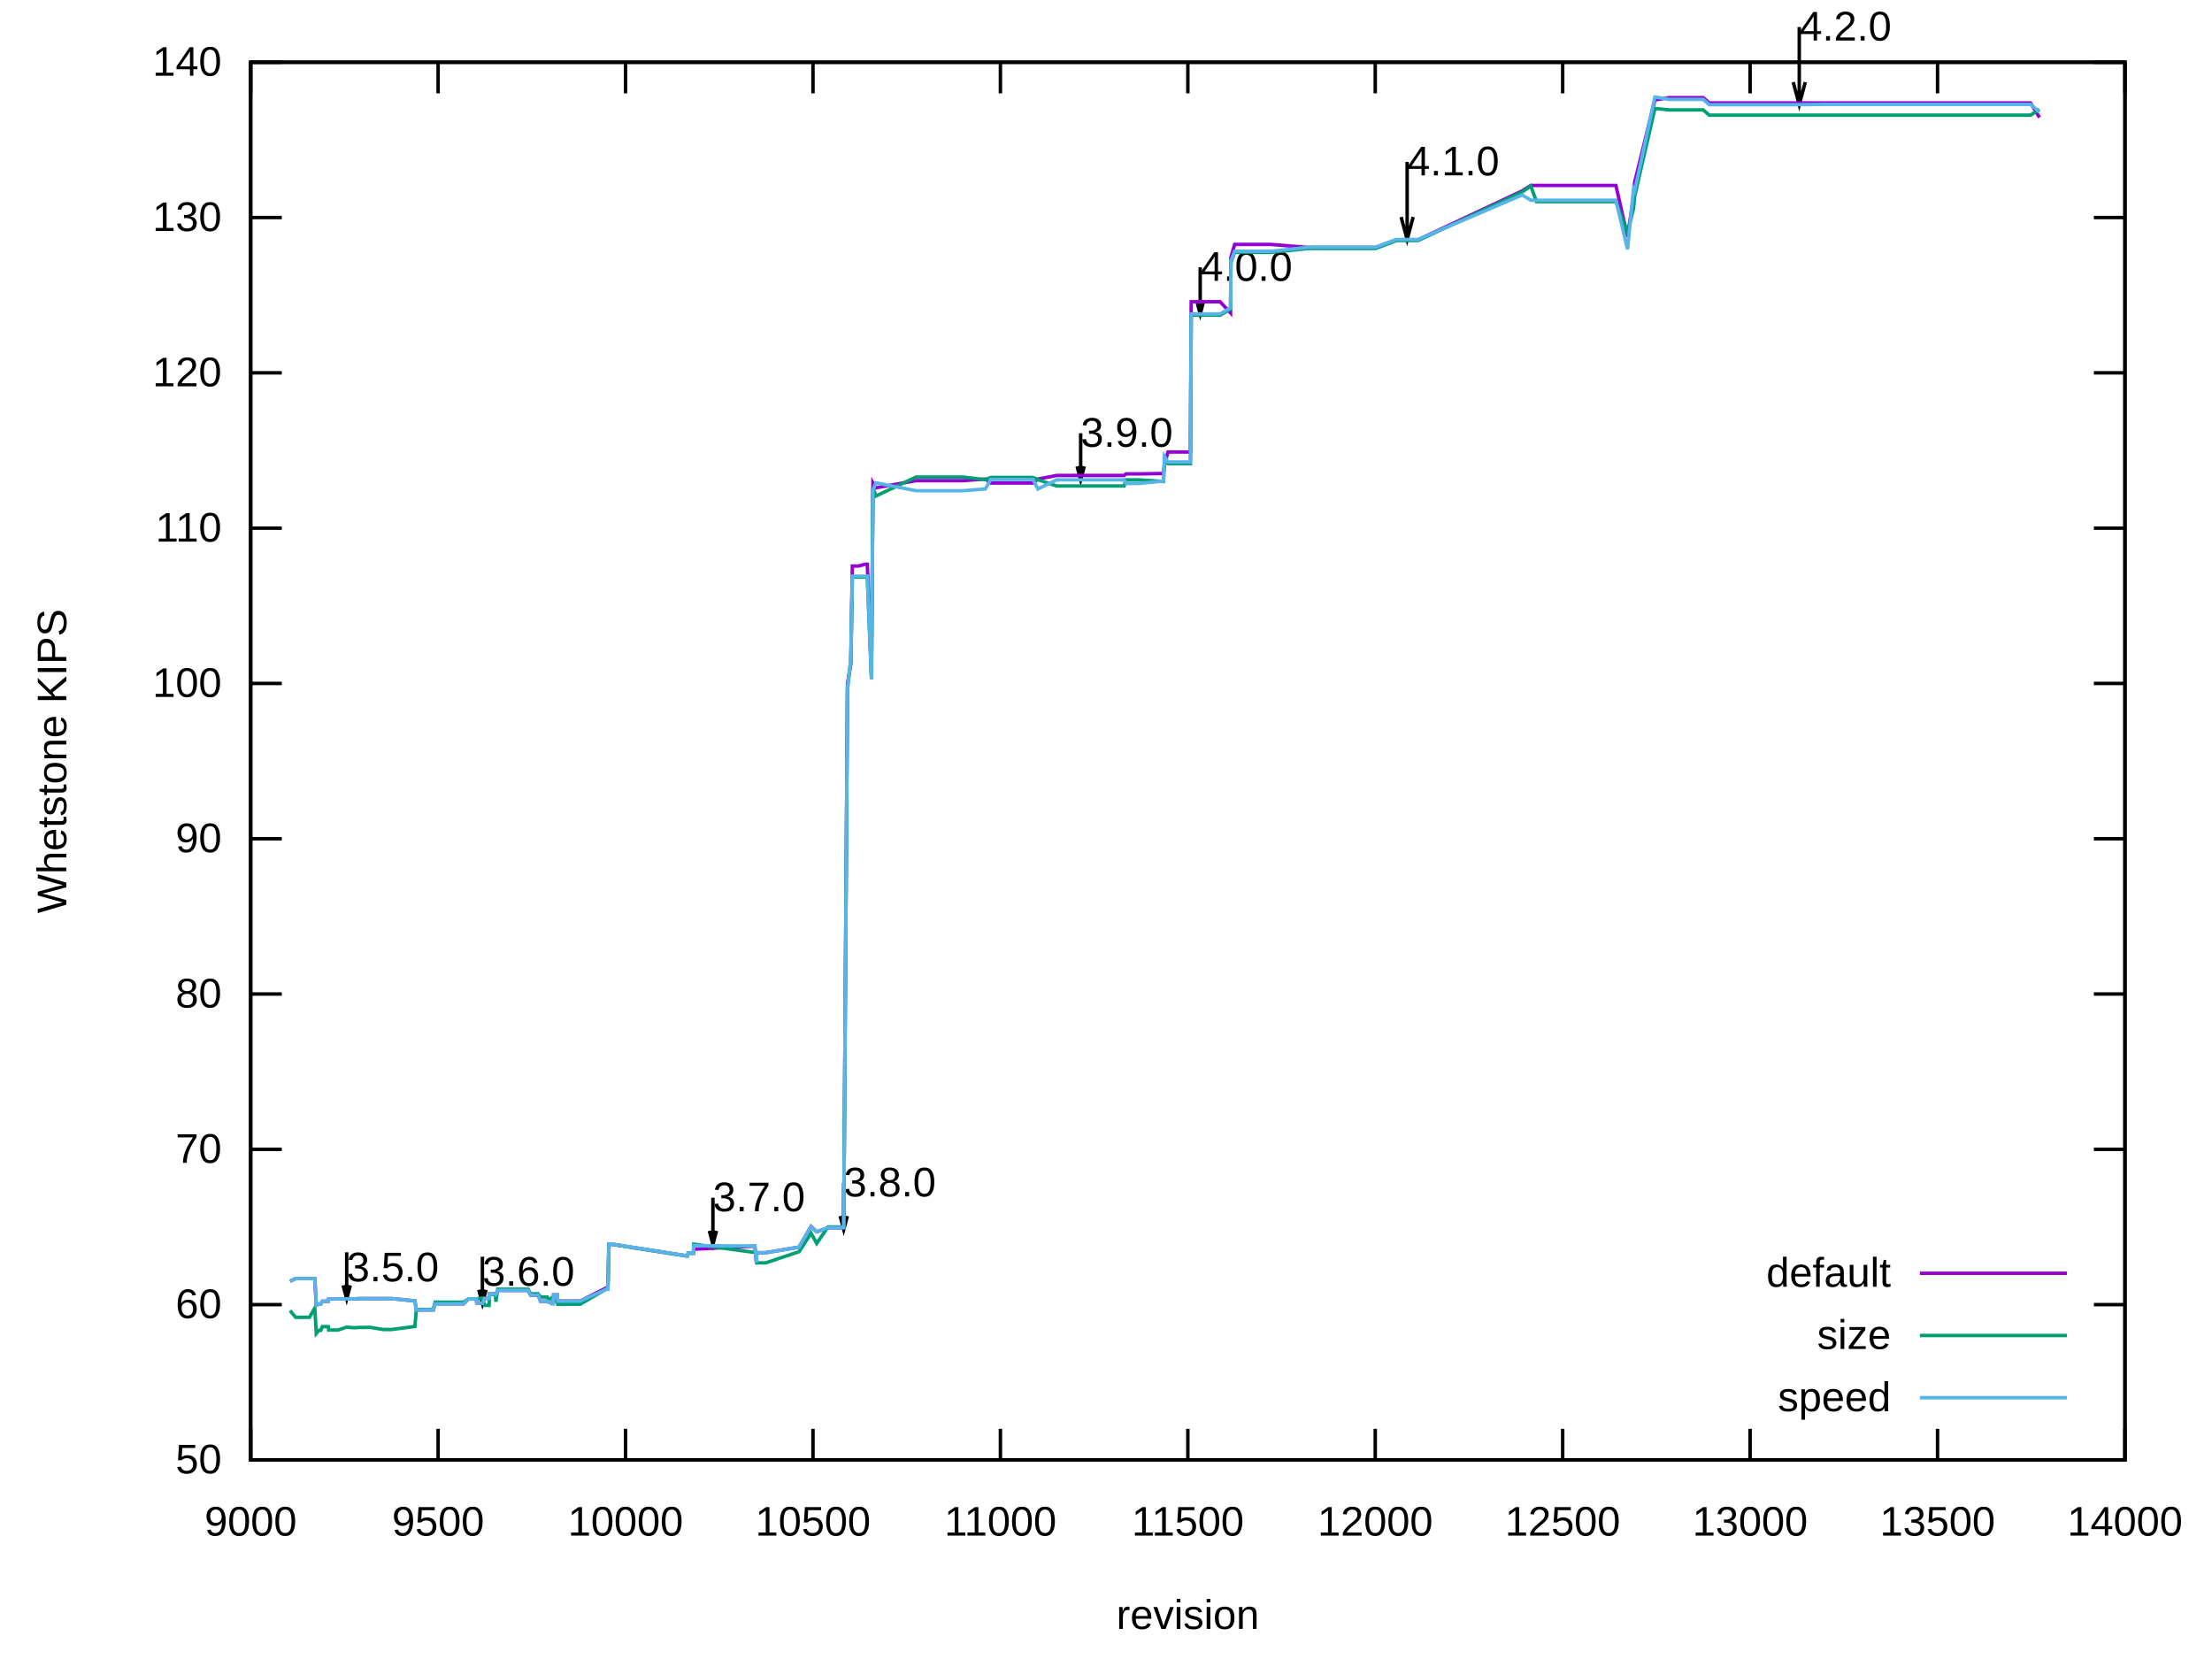
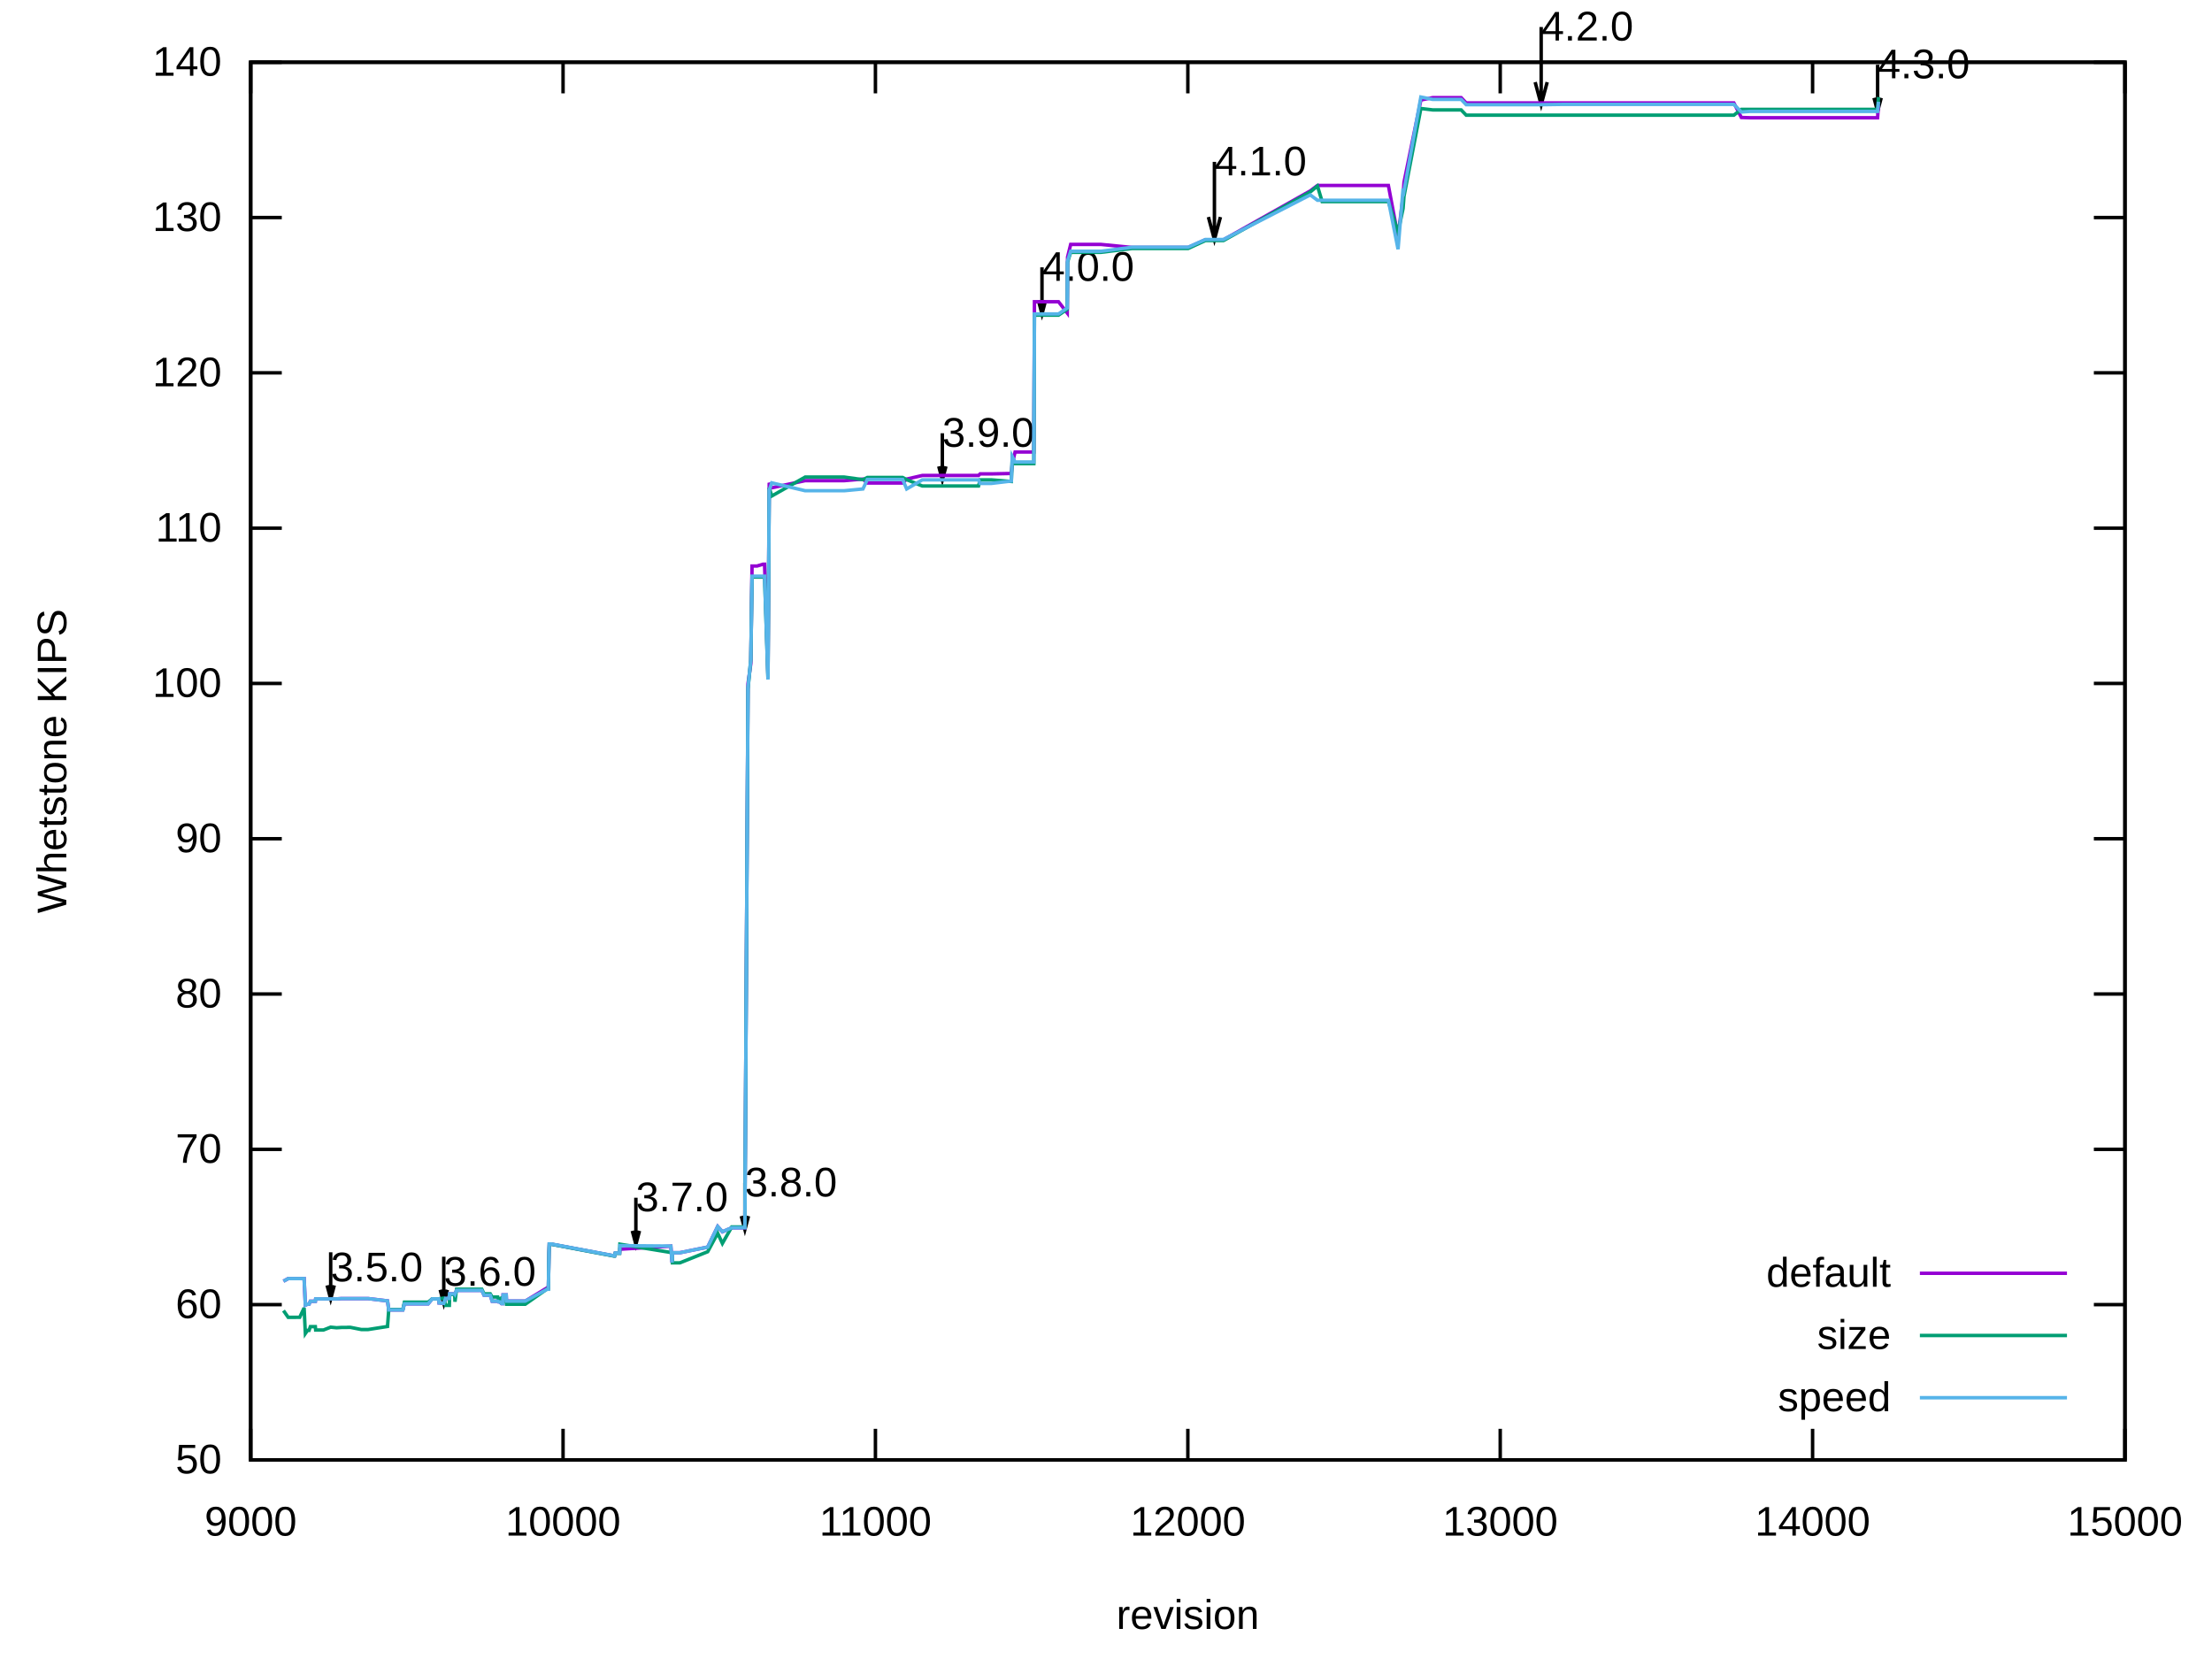
<svg xmlns="http://www.w3.org/2000/svg" xmlns:xlink="http://www.w3.org/1999/xlink" width="640" height="480" viewBox="0 0 640 480">
  <g id="gnuplot_canvas">
    <rect x="0" y="0" width="640" height="480" fill="none" />
    <defs>
      <circle id="gpDot" r="0.5" stroke-width="0.5" stroke="currentColor" />
      <path id="gpPt0" stroke-width="0.222" stroke="currentColor" d="M-1,0 h2 M0,-1 v2" />
      <path id="gpPt1" stroke-width="0.222" stroke="currentColor" d="M-1,-1 L1,1 M1,-1 L-1,1" />
      <path id="gpPt2" stroke-width="0.222" stroke="currentColor" d="M-1,0 L1,0 M0,-1 L0,1 M-1,-1 L1,1 M-1,1 L1,-1" />
      <rect id="gpPt3" stroke-width="0.222" stroke="currentColor" x="-1" y="-1" width="2" height="2" />
      <rect id="gpPt4" stroke-width="0.222" stroke="currentColor" fill="currentColor" x="-1" y="-1" width="2" height="2" />
      <circle id="gpPt5" stroke-width="0.222" stroke="currentColor" cx="0" cy="0" r="1" />
      <use xlink:href="#gpPt5" id="gpPt6" fill="currentColor" stroke="none" />
      <path id="gpPt7" stroke-width="0.222" stroke="currentColor" d="M0,-1.33 L-1.33,0.67 L1.33,0.67 z" />
      <use xlink:href="#gpPt7" id="gpPt8" fill="currentColor" stroke="none" />
      <use xlink:href="#gpPt7" id="gpPt9" stroke="currentColor" transform="rotate(180)" />
      <use xlink:href="#gpPt9" id="gpPt10" fill="currentColor" stroke="none" />
      <use xlink:href="#gpPt3" id="gpPt11" stroke="currentColor" transform="rotate(45)" />
      <use xlink:href="#gpPt11" id="gpPt12" fill="currentColor" stroke="none" />
      <path id="gpPt13" stroke-width="0.222" stroke="currentColor" d="M0,1.330 L1.265,0.411 L0.782,-1.067 L-0.782,-1.076 L-1.265,0.411 z" />
      <use xlink:href="#gpPt13" id="gpPt14" fill="currentColor" stroke="none" />
      <filter id="textbox" filterUnits="objectBoundingBox" x="0" y="0" height="1" width="1">
        <feFlood flood-color="white" flood-opacity="1" result="bgnd" />
        <feComposite in="SourceGraphic" in2="bgnd" operator="atop" />
      </filter>
      <filter id="greybox" filterUnits="objectBoundingBox" x="0" y="0" height="1" width="1">
        <feFlood flood-color="lightgrey" flood-opacity="1" result="grey" />
        <feComposite in="SourceGraphic" in2="grey" operator="atop" />
      </filter>
    </defs>
    <g fill="none" color="white" stroke="currentColor" stroke-width="1.00" stroke-linecap="butt" stroke-linejoin="miter">
</g>
    <g fill="none" color="black" stroke="currentColor" stroke-width="1.00" stroke-linecap="butt" stroke-linejoin="miter">
      <path stroke="black" d="M72.53,422.40 L81.53,422.40 M614.82,422.40 L605.82,422.40  " />
      <g transform="translate(64.14,426.30)" stroke="none" fill="black" font-family="Arial" font-size="12.00" text-anchor="end">
        <text>
          <tspan font-family="Arial"> 50</tspan>
        </text>
      </g>
    </g>
    <g fill="none" color="black" stroke="currentColor" stroke-width="1.00" stroke-linecap="butt" stroke-linejoin="miter">
      <path stroke="black" d="M72.53,377.47 L81.53,377.47 M614.82,377.47 L605.82,377.47  " />
      <g transform="translate(64.14,381.37)" stroke="none" fill="black" font-family="Arial" font-size="12.00" text-anchor="end">
        <text>
          <tspan font-family="Arial"> 60</tspan>
        </text>
      </g>
    </g>
    <g fill="none" color="black" stroke="currentColor" stroke-width="1.00" stroke-linecap="butt" stroke-linejoin="miter">
      <path stroke="black" d="M72.53,332.54 L81.53,332.54 M614.82,332.54 L605.82,332.54  " />
      <g transform="translate(64.14,336.44)" stroke="none" fill="black" font-family="Arial" font-size="12.00" text-anchor="end">
        <text>
          <tspan font-family="Arial"> 70</tspan>
        </text>
      </g>
    </g>
    <g fill="none" color="black" stroke="currentColor" stroke-width="1.00" stroke-linecap="butt" stroke-linejoin="miter">
      <path stroke="black" d="M72.53,287.60 L81.53,287.60 M614.82,287.60 L605.82,287.60  " />
      <g transform="translate(64.14,291.50)" stroke="none" fill="black" font-family="Arial" font-size="12.00" text-anchor="end">
        <text>
          <tspan font-family="Arial"> 80</tspan>
        </text>
      </g>
    </g>
    <g fill="none" color="black" stroke="currentColor" stroke-width="1.00" stroke-linecap="butt" stroke-linejoin="miter">
      <path stroke="black" d="M72.53,242.67 L81.53,242.67 M614.82,242.67 L605.82,242.67  " />
      <g transform="translate(64.14,246.57)" stroke="none" fill="black" font-family="Arial" font-size="12.00" text-anchor="end">
        <text>
          <tspan font-family="Arial"> 90</tspan>
        </text>
      </g>
    </g>
    <g fill="none" color="black" stroke="currentColor" stroke-width="1.00" stroke-linecap="butt" stroke-linejoin="miter">
      <path stroke="black" d="M72.53,197.74 L81.53,197.74 M614.82,197.74 L605.82,197.74  " />
      <g transform="translate(64.14,201.64)" stroke="none" fill="black" font-family="Arial" font-size="12.00" text-anchor="end">
        <text>
          <tspan font-family="Arial"> 100</tspan>
        </text>
      </g>
    </g>
    <g fill="none" color="black" stroke="currentColor" stroke-width="1.00" stroke-linecap="butt" stroke-linejoin="miter">
      <path stroke="black" d="M72.53,152.81 L81.53,152.81 M614.82,152.81 L605.82,152.81  " />
      <g transform="translate(64.14,156.71)" stroke="none" fill="black" font-family="Arial" font-size="12.00" text-anchor="end">
        <text>
          <tspan font-family="Arial"> 110</tspan>
        </text>
      </g>
    </g>
    <g fill="none" color="black" stroke="currentColor" stroke-width="1.00" stroke-linecap="butt" stroke-linejoin="miter">
      <path stroke="black" d="M72.53,107.87 L81.53,107.87 M614.82,107.87 L605.82,107.87  " />
      <g transform="translate(64.14,111.77)" stroke="none" fill="black" font-family="Arial" font-size="12.00" text-anchor="end">
        <text>
          <tspan font-family="Arial"> 120</tspan>
        </text>
      </g>
    </g>
    <g fill="none" color="black" stroke="currentColor" stroke-width="1.00" stroke-linecap="butt" stroke-linejoin="miter">
      <path stroke="black" d="M72.53,62.94 L81.53,62.94 M614.82,62.94 L605.82,62.94  " />
      <g transform="translate(64.14,66.84)" stroke="none" fill="black" font-family="Arial" font-size="12.00" text-anchor="end">
        <text>
          <tspan font-family="Arial"> 130</tspan>
        </text>
      </g>
    </g>
    <g fill="none" color="black" stroke="currentColor" stroke-width="1.00" stroke-linecap="butt" stroke-linejoin="miter">
      <path stroke="black" d="M72.53,18.01 L81.53,18.01 M614.82,18.01 L605.82,18.01  " />
      <g transform="translate(64.14,21.91)" stroke="none" fill="black" font-family="Arial" font-size="12.00" text-anchor="end">
        <text>
          <tspan font-family="Arial"> 140</tspan>
        </text>
      </g>
    </g>
    <g fill="none" color="black" stroke="currentColor" stroke-width="1.00" stroke-linecap="butt" stroke-linejoin="miter">
      <path stroke="black" d="M72.53,422.40 L72.53,413.40 M72.53,18.01 L72.53,27.01  " />
      <g transform="translate(72.53,444.30)" stroke="none" fill="black" font-family="Arial" font-size="12.00" text-anchor="middle">
        <text>
          <tspan font-family="Arial"> 9000</tspan>
        </text>
      </g>
    </g>
    <g fill="none" color="black" stroke="currentColor" stroke-width="1.00" stroke-linecap="butt" stroke-linejoin="miter">
-       <path stroke="black" d="M126.76,422.40 L126.76,413.40 M126.76,18.01 L126.76,27.01  " />
-       <g transform="translate(126.76,444.30)" stroke="none" fill="black" font-family="Arial" font-size="12.00" text-anchor="middle">
-         <text>
-           <tspan font-family="Arial"> 9500</tspan>
-         </text>
-       </g>
-     </g>
-     <g fill="none" color="black" stroke="currentColor" stroke-width="1.00" stroke-linecap="butt" stroke-linejoin="miter">
-       <path stroke="black" d="M180.99,422.40 L180.99,413.40 M180.99,18.01 L180.99,27.01  " />
-       <g transform="translate(180.99,444.30)" stroke="none" fill="black" font-family="Arial" font-size="12.00" text-anchor="middle">
+       <path stroke="black" d="M162.91,422.40 L162.91,413.40 M162.91,18.01 L162.91,27.01  " />
+       <g transform="translate(162.91,444.30)" stroke="none" fill="black" font-family="Arial" font-size="12.00" text-anchor="middle">
        <text>
          <tspan font-family="Arial"> 10000</tspan>
        </text>
      </g>
    </g>
    <g fill="none" color="black" stroke="currentColor" stroke-width="1.00" stroke-linecap="butt" stroke-linejoin="miter">
-       <path stroke="black" d="M235.22,422.40 L235.22,413.40 M235.22,18.01 L235.22,27.01  " />
-       <g transform="translate(235.22,444.30)" stroke="none" fill="black" font-family="Arial" font-size="12.00" text-anchor="middle">
-         <text>
-           <tspan font-family="Arial"> 10500</tspan>
-         </text>
-       </g>
-     </g>
-     <g fill="none" color="black" stroke="currentColor" stroke-width="1.00" stroke-linecap="butt" stroke-linejoin="miter">
-       <path stroke="black" d="M289.45,422.40 L289.45,413.40 M289.45,18.01 L289.45,27.01  " />
-       <g transform="translate(289.45,444.30)" stroke="none" fill="black" font-family="Arial" font-size="12.00" text-anchor="middle">
+       <path stroke="black" d="M253.29,422.40 L253.29,413.40 M253.29,18.01 L253.29,27.01  " />
+       <g transform="translate(253.29,444.30)" stroke="none" fill="black" font-family="Arial" font-size="12.00" text-anchor="middle">
        <text>
          <tspan font-family="Arial"> 11000</tspan>
        </text>
      </g>
    </g>
    <g fill="none" color="black" stroke="currentColor" stroke-width="1.00" stroke-linecap="butt" stroke-linejoin="miter">
      <path stroke="black" d="M343.68,422.40 L343.68,413.40 M343.68,18.01 L343.68,27.01  " />
      <g transform="translate(343.68,444.30)" stroke="none" fill="black" font-family="Arial" font-size="12.00" text-anchor="middle">
        <text>
-           <tspan font-family="Arial"> 11500</tspan>
-         </text>
-       </g>
-     </g>
-     <g fill="none" color="black" stroke="currentColor" stroke-width="1.00" stroke-linecap="butt" stroke-linejoin="miter">
-       <path stroke="black" d="M397.90,422.40 L397.90,413.40 M397.90,18.01 L397.90,27.01  " />
-       <g transform="translate(397.90,444.30)" stroke="none" fill="black" font-family="Arial" font-size="12.00" text-anchor="middle">
-         <text>
          <tspan font-family="Arial"> 12000</tspan>
        </text>
      </g>
    </g>
    <g fill="none" color="black" stroke="currentColor" stroke-width="1.00" stroke-linecap="butt" stroke-linejoin="miter">
-       <path stroke="black" d="M452.13,422.40 L452.13,413.40 M452.13,18.01 L452.13,27.01  " />
-       <g transform="translate(452.13,444.30)" stroke="none" fill="black" font-family="Arial" font-size="12.00" text-anchor="middle">
-         <text>
-           <tspan font-family="Arial"> 12500</tspan>
-         </text>
-       </g>
-     </g>
-     <g fill="none" color="black" stroke="currentColor" stroke-width="1.00" stroke-linecap="butt" stroke-linejoin="miter">
-       <path stroke="black" d="M506.36,422.40 L506.36,413.40 M506.36,18.01 L506.36,27.01  " />
-       <g transform="translate(506.36,444.30)" stroke="none" fill="black" font-family="Arial" font-size="12.00" text-anchor="middle">
+       <path stroke="black" d="M434.06,422.40 L434.06,413.40 M434.06,18.01 L434.06,27.01  " />
+       <g transform="translate(434.06,444.30)" stroke="none" fill="black" font-family="Arial" font-size="12.00" text-anchor="middle">
        <text>
          <tspan font-family="Arial"> 13000</tspan>
        </text>
      </g>
    </g>
    <g fill="none" color="black" stroke="currentColor" stroke-width="1.00" stroke-linecap="butt" stroke-linejoin="miter">
-       <path stroke="black" d="M560.59,422.40 L560.59,413.40 M560.59,18.01 L560.59,27.01  " />
-       <g transform="translate(560.59,444.30)" stroke="none" fill="black" font-family="Arial" font-size="12.00" text-anchor="middle">
-         <text>
-           <tspan font-family="Arial"> 13500</tspan>
+       <path stroke="black" d="M524.44,422.40 L524.44,413.40 M524.44,18.01 L524.44,27.01  " />
+       <g transform="translate(524.44,444.30)" stroke="none" fill="black" font-family="Arial" font-size="12.00" text-anchor="middle">
+         <text>
+           <tspan font-family="Arial"> 14000</tspan>
        </text>
      </g>
    </g>
    <g fill="none" color="black" stroke="currentColor" stroke-width="1.00" stroke-linecap="butt" stroke-linejoin="miter">
      <path stroke="black" d="M614.82,422.40 L614.82,413.40 M614.82,18.01 L614.82,27.01  " />
      <g transform="translate(614.82,444.30)" stroke="none" fill="black" font-family="Arial" font-size="12.00" text-anchor="middle">
        <text>
-           <tspan font-family="Arial"> 14000</tspan>
+           <tspan font-family="Arial"> 15000</tspan>
        </text>
      </g>
    </g>
    <g fill="none" color="black" stroke="currentColor" stroke-width="1.00" stroke-linecap="butt" stroke-linejoin="miter">
</g>
    <g fill="none" color="black" stroke="currentColor" stroke-width="1.00" stroke-linecap="butt" stroke-linejoin="miter">
      <path stroke="black" d="M72.53,18.01 L72.53,422.40 L614.82,422.40 L614.82,18.01 L72.53,18.01 Z  " />
-       <g transform="translate(100.30,370.73)" stroke="none" fill="black" font-family="Arial" font-size="12.00" text-anchor="start">
+       <g transform="translate(95.67,370.73)" stroke="none" fill="black" font-family="Arial" font-size="12.00" text-anchor="start">
        <text>
          <tspan font-family="Arial">3.5.0</tspan>
        </text>
      </g>
-       <g transform="translate(139.56,372.00)" stroke="none" fill="black" font-family="Arial" font-size="12.00" text-anchor="start">
+       <g transform="translate(128.39,372.00)" stroke="none" fill="black" font-family="Arial" font-size="12.00" text-anchor="start">
        <text>
          <tspan font-family="Arial">3.6.0</tspan>
        </text>
      </g>
-       <g transform="translate(206.26,350.45)" stroke="none" fill="black" font-family="Arial" font-size="12.00" text-anchor="start">
+       <g transform="translate(183.97,350.45)" stroke="none" fill="black" font-family="Arial" font-size="12.00" text-anchor="start">
        <text>
          <tspan font-family="Arial">3.7.0</tspan>
        </text>
      </g>
-       <g transform="translate(244.11,346.17)" stroke="none" fill="black" font-family="Arial" font-size="12.00" text-anchor="start">
+       <g transform="translate(215.51,346.17)" stroke="none" fill="black" font-family="Arial" font-size="12.00" text-anchor="start">
        <text>
          <tspan font-family="Arial">3.8.0</tspan>
        </text>
      </g>
-       <g transform="translate(312.66,129.26)" stroke="none" fill="black" font-family="Arial" font-size="12.00" text-anchor="start">
+       <g transform="translate(272.64,129.26)" stroke="none" fill="black" font-family="Arial" font-size="12.00" text-anchor="start">
        <text>
          <tspan font-family="Arial">3.9.0</tspan>
        </text>
      </g>
-       <g transform="translate(347.25,81.25)" stroke="none" fill="black" font-family="Arial" font-size="12.00" text-anchor="start">
+       <g transform="translate(301.47,81.25)" stroke="none" fill="black" font-family="Arial" font-size="12.00" text-anchor="start">
        <text>
          <tspan font-family="Arial">4.0.0</tspan>
        </text>
      </g>
-       <g transform="translate(407.12,50.74)" stroke="none" fill="black" font-family="Arial" font-size="12.00" text-anchor="start">
+       <g transform="translate(351.36,50.74)" stroke="none" fill="black" font-family="Arial" font-size="12.00" text-anchor="start">
        <text>
          <tspan font-family="Arial">4.1.0</tspan>
        </text>
      </g>
-       <g transform="translate(520.57,11.72)" stroke="none" fill="black" font-family="Arial" font-size="12.00" text-anchor="start">
+       <g transform="translate(445.90,11.72)" stroke="none" fill="black" font-family="Arial" font-size="12.00" text-anchor="start">
        <text>
          <tspan font-family="Arial">4.2.0</tspan>
        </text>
      </g>
-       <path stroke="black" d="M99.27,371.90 L100.31,375.80 L101.35,371.90 M100.31,362.32 L100.31,375.80 M138.53,373.18 L139.57,377.08 L140.61,373.18   M139.57,363.60 L139.57,377.08 M205.23,356.12 L206.27,360.02 L207.31,356.12 M206.27,346.54 L206.27,360.02 M243.08,351.84   L244.12,355.74 L245.16,351.84 M244.12,342.26 L244.12,355.74 M311.63,134.93 L312.67,138.83 L313.71,134.93 M312.67,125.35   L312.67,138.83 M346.22,86.92 L347.26,90.82 L348.30,86.92 M347.26,77.34 L347.26,90.82 M405.39,62.79 L407.13,69.29   L408.87,62.79 M407.13,46.83 L407.13,69.29 M518.84,23.77 L520.58,30.28 L522.32,23.77 M520.58,7.81 L520.58,30.28    " />
+       <g transform="translate(543.24,22.65)" stroke="none" fill="black" font-family="Arial" font-size="12.00" text-anchor="start">
+         <text>
+           <tspan font-family="Arial">4.3.0</tspan>
+         </text>
+       </g>
+       <path stroke="black" d="M94.64,371.90 L95.68,375.80 L96.72,371.90 M95.68,362.32 L95.68,375.80 M127.36,373.18 L128.40,377.08 L129.44,373.18   M128.40,363.60 L128.40,377.08 M182.94,356.12 L183.98,360.02 L185.02,356.12 M183.98,346.54 L183.98,360.02 M214.48,351.84   L215.52,355.74 L216.56,351.84 M215.52,342.26 L215.52,355.74 M271.61,134.93 L272.65,138.83 L273.69,134.93 M272.65,125.35   L272.65,138.83 M300.44,86.92 L301.48,90.82 L302.52,86.92 M301.48,77.34 L301.48,90.82 M349.63,62.79 L351.37,69.29   L353.11,62.79 M351.37,46.83 L351.37,69.29 M444.17,23.77 L445.91,30.28 L447.65,23.77 M445.91,7.81 L445.91,30.28   M542.21,28.32 L543.25,32.22 L544.29,28.32 M543.25,18.74 L543.25,32.22  " />
    </g>
    <g fill="none" color="black" stroke="currentColor" stroke-width="1.00" stroke-linecap="butt" stroke-linejoin="miter">
      <g transform="translate(19.18,220.21) rotate(270)" stroke="none" fill="black" font-family="Arial" font-size="12.00" text-anchor="middle">
        <text>
          <tspan font-family="Arial">Whetstone KIPS</tspan>
        </text>
      </g>
    </g>
    <g fill="none" color="black" stroke="currentColor" stroke-width="1.00" stroke-linecap="butt" stroke-linejoin="miter">
      <g transform="translate(343.67,471.30)" stroke="none" fill="black" font-family="Arial" font-size="12.00" text-anchor="middle">
        <text>
          <tspan font-family="Arial">revision</tspan>
        </text>
      </g>
    </g>
    <g fill="none" color="black" stroke="currentColor" stroke-width="1.00" stroke-linecap="butt" stroke-linejoin="miter">
</g>
    <g id="gnuplot_plot_1">
      <g fill="none" color="black" stroke="currentColor" stroke-width="1.00" stroke-linecap="butt" stroke-linejoin="miter">
        <g transform="translate(547.09,372.30)" stroke="none" fill="black" font-family="Arial" font-size="12.00" text-anchor="end">
          <text>
            <tspan font-family="Arial">default</tspan>
          </text>
        </g>
      </g>
      <g fill="none" color="black" stroke="currentColor" stroke-width="1.00" stroke-linecap="butt" stroke-linejoin="miter">
-         <path stroke="rgb(148,   0, 211)" d="M555.48,368.40 L598.04,368.40 M83.92,370.69 L85.54,369.93 L85.98,369.93 L86.30,369.93 L87.50,369.93 L89.56,369.93   L91.08,369.93 L91.51,377.62 L92.27,377.32 L92.81,377.32 L93.25,376.50 L93.46,376.50 L94.98,376.50 L95.09,375.81   L96.17,375.81 L97.80,375.81 L100.30,375.81 L102.36,375.81 L104.09,375.72 L105.83,375.72 L106.26,375.72 L107.13,375.72   L110.92,375.72 L113.31,375.72 L120.03,376.39 L120.47,379.00 L120.79,379.00 L121.55,379.00 L122.53,379.00 L124.37,379.00   L125.35,379.00 L125.89,377.23 L126.00,377.23 L126.54,377.23 L129.04,377.23 L131.10,377.23 L132.18,377.23 L134.13,377.23   L135.54,375.81 L136.41,375.81 L137.17,375.81 L137.71,375.81 L137.82,375.81 L137.93,376.97 L138.04,376.97 L139.56,377.10   L140.21,375.67 L141.08,375.67 L141.40,375.67 L141.51,375.67 L141.62,374.35 L141.73,374.35 L141.94,374.35 L142.49,374.35   L142.59,374.35 L142.92,374.35 L143.14,374.35 L143.35,374.35 L143.46,374.48 L144.00,373.34 L144.33,373.34 L144.55,373.34   L144.65,373.34 L144.76,373.34 L146.17,373.34 L149.21,373.34 L151.70,373.34 L152.79,373.34 L153.55,374.73 L153.98,374.73   L155.07,374.73 L155.39,374.73 L155.50,374.73 L155.61,374.73 L155.72,374.73 L156.37,376.48 L157.56,376.48 L158.21,376.48   L158.32,376.48 L158.54,376.66 L158.97,376.66 L159.62,377.17 L160.06,377.17 L160.16,374.66 L160.92,374.66 L161.25,374.66   L161.36,376.45 L161.47,376.45 L162.55,376.45 L162.77,376.45 L163.20,376.45 L167.86,376.45 L175.46,372.60 L175.89,372.60   L176.11,362.38 L176.22,359.94 L176.76,359.94 L198.67,363.35 L198.88,363.35 L199.10,362.55 L199.86,362.55 L200.62,362.55   L200.73,361.44 L218.41,360.54 L218.84,365.32 L218.95,362.45 L220.68,362.45 L220.79,362.45 L221.55,362.45 L231.20,360.82   L234.67,354.86 L236.30,356.39 L239.56,355.24 L241.51,355.24 L244.11,355.24 L245.20,197.78 L246.17,192.05 L246.61,163.77   L248.34,163.77 L250.40,163.24 L250.94,163.24 L252.14,195.30 L252.57,139.70 L253.44,141.13 L265.04,139.07 L265.80,139.07   L266.24,139.07 L266.34,139.07 L266.45,139.07 L266.67,139.07 L267.75,139.07 L278.60,139.07 L285.11,138.61 L286.63,139.75   L298.88,139.75 L300.29,138.61 L305.71,137.57 L312.66,137.57 L317.65,137.57 L325.24,137.57 L325.78,137.11 L329.68,137.11   L336.63,136.99 L336.95,134.25 L337.93,130.78 L344.43,130.78 L344.65,87.30 L347.25,87.30 L353.00,87.30 L356.04,90.56   L356.15,74.39 L357.23,70.72 L357.77,70.72 L357.88,70.72 L358.53,70.72 L358.64,70.72 L367.75,70.72 L378.60,71.60   L398.01,71.60 L403.98,69.38 L407.12,69.38 L408.53,69.38 L408.75,69.38 L408.97,69.38 L409.40,69.38 L409.73,69.38   L410.27,69.38 L440.42,55.23 L442.91,53.66 L444.54,53.66 L446.71,53.66 L448.23,53.66 L450.83,53.66 L451.59,53.66   L453.00,53.66 L467.53,53.66 L470.90,68.49 L472.63,56.78 L472.96,52.72 L478.81,28.93 L482.94,28.25 L484.13,28.25   L487.60,28.25 L491.39,28.25 L492.80,28.25 L494.54,29.78 L495.52,29.78 L503.00,29.78 L520.57,29.78 L528.05,29.78   L538.90,29.78 L560.05,29.78 L581.09,29.78 L582.17,29.78 L583.26,29.78 L587.49,29.78 L590.09,33.99  " />
+         <path stroke="rgb(148,   0, 211)" d="M555.48,368.40 L598.04,368.40 M82.02,370.69 L83.38,369.93 L83.74,369.93 L84.01,369.93 L85.00,369.93 L86.72,369.93   L87.99,369.93 L88.35,377.62 L88.98,377.32 L89.43,377.32 L89.79,376.50 L89.97,376.50 L91.24,376.50 L91.33,375.81   L92.23,375.81 L93.59,375.81 L95.67,375.81 L97.38,375.81 L98.83,375.72 L100.28,375.72 L100.64,375.72 L101.36,375.72   L104.53,375.72 L106.51,375.72 L112.12,376.39 L112.48,379.00 L112.75,379.00 L113.38,379.00 L114.20,379.00 L115.73,379.00   L116.55,379.00 L117.00,377.23 L117.09,377.23 L117.54,377.23 L119.62,377.23 L121.34,377.23 L122.24,377.23 L123.87,377.23   L125.04,375.81 L125.76,375.81 L126.40,375.81 L126.85,375.81 L126.94,375.81 L127.03,376.97 L127.12,376.97 L128.39,377.10   L128.93,375.67 L129.65,375.67 L129.92,375.67 L130.01,375.67 L130.10,374.35 L130.19,374.35 L130.37,374.35 L130.83,374.35   L130.92,374.35 L131.19,374.35 L131.37,374.35 L131.55,374.35 L131.64,374.48 L132.09,373.34 L132.36,373.34 L132.54,373.34   L132.63,373.34 L132.72,373.34 L133.90,373.34 L136.43,373.34 L138.51,373.34 L139.41,373.34 L140.05,374.73 L140.41,374.73   L141.31,374.73 L141.58,374.73 L141.67,374.73 L141.76,374.73 L141.85,374.73 L142.40,376.48 L143.39,376.48 L143.93,376.48   L144.02,376.48 L144.20,376.66 L144.56,376.66 L145.11,377.17 L145.47,377.17 L145.56,374.66 L146.19,374.66 L146.46,374.66   L146.55,376.45 L146.64,376.45 L147.55,376.45 L147.73,376.45 L148.09,376.45 L151.98,376.45 L158.30,372.60 L158.66,372.60   L158.84,362.38 L158.93,359.94 L159.39,359.94 L177.64,363.35 L177.82,363.35 L178.01,362.55 L178.64,362.55 L179.27,362.55   L179.36,361.44 L194.09,360.54 L194.45,365.32 L194.55,362.45 L195.99,362.45 L196.08,362.45 L196.71,362.45 L204.76,360.82   L207.65,354.86 L209.01,356.39 L211.72,355.24 L213.34,355.24 L215.51,355.24 L216.42,197.78 L217.23,192.05 L217.59,163.77   L219.04,163.77 L220.76,163.24 L221.21,163.24 L222.20,195.30 L222.56,139.70 L223.29,141.13 L232.96,139.07 L233.59,139.07   L233.95,139.07 L234.04,139.07 L234.13,139.07 L234.31,139.07 L235.22,139.07 L244.26,139.07 L249.68,138.61 L250.94,139.75   L261.16,139.75 L262.33,138.61 L266.85,137.57 L272.64,137.57 L276.79,137.57 L283.12,137.57 L283.57,137.11 L286.82,137.11   L292.61,136.99 L292.88,134.25 L293.69,130.78 L299.12,130.78 L299.30,87.30 L301.47,87.30 L306.26,87.30 L308.79,90.56   L308.88,74.39 L309.78,70.72 L310.23,70.72 L310.32,70.72 L310.87,70.72 L310.96,70.72 L318.55,70.72 L327.59,71.60   L343.77,71.60 L348.74,69.38 L351.36,69.38 L352.53,69.38 L352.71,69.38 L352.89,69.38 L353.26,69.38 L353.53,69.38   L353.98,69.38 L379.10,55.23 L381.18,53.66 L382.54,53.66 L384.35,53.66 L385.61,53.66 L387.78,53.66 L388.41,53.66   L389.59,53.66 L401.70,53.66 L404.50,68.49 L405.95,56.78 L406.22,52.72 L411.10,28.93 L414.53,28.25 L415.53,28.25   L418.42,28.25 L421.58,28.25 L422.76,28.25 L424.21,29.78 L425.02,29.78 L431.25,29.78 L445.90,29.78 L452.13,29.78   L461.17,29.78 L478.80,29.78 L496.33,29.78 L497.23,29.78 L498.14,29.78 L501.66,29.78 L503.83,33.99 L506.36,34.07   L515.40,34.07 L524.44,34.07 L541.07,34.07 L543.24,34.07 L543.51,30.46  " />
      </g>
    </g>
    <g id="gnuplot_plot_2">
      <g fill="none" color="black" stroke="currentColor" stroke-width="1.00" stroke-linecap="butt" stroke-linejoin="miter">
        <g transform="translate(547.09,390.30)" stroke="none" fill="black" font-family="Arial" font-size="12.00" text-anchor="end">
          <text>
            <tspan font-family="Arial">size</tspan>
          </text>
        </g>
      </g>
      <g fill="none" color="black" stroke="currentColor" stroke-width="1.00" stroke-linecap="butt" stroke-linejoin="miter">
-         <path stroke="rgb(  0, 158, 115)" d="M555.48,386.40 L598.04,386.40 M83.92,379.19 L85.54,381.14 L85.98,381.14 L86.30,381.14 L87.50,381.14 L89.56,381.13   L91.08,378.42 L91.51,385.82 L92.27,384.91 L92.81,384.91 L93.25,383.84 L93.46,383.84 L94.98,383.84 L95.09,384.81   L96.17,384.81 L97.80,384.81 L100.30,383.99 L102.36,384.16 L104.09,384.07 L105.83,384.07 L106.26,384.04 L107.13,384.04   L110.92,384.67 L113.31,384.67 L120.03,383.79 L120.47,378.91 L120.79,378.91 L121.55,378.91 L122.53,378.91 L124.37,378.91   L125.35,378.91 L125.89,376.76 L126.00,376.76 L126.54,376.76 L129.04,376.76 L131.10,376.76 L132.18,376.76 L134.13,376.76   L135.54,375.80 L136.41,375.80 L137.17,375.80 L137.71,375.80 L137.82,375.80 L137.93,375.76 L138.04,375.75 L139.56,375.59   L140.21,377.68 L141.08,377.68 L141.40,377.68 L141.51,377.68 L141.62,374.53 L141.73,374.53 L141.94,374.53 L142.49,374.53   L142.59,374.53 L142.92,374.53 L143.14,374.53 L143.35,374.53 L143.46,376.63 L144.00,373.02 L144.33,373.02 L144.55,373.02   L144.65,373.02 L144.76,373.02 L146.17,373.02 L149.21,373.02 L151.70,373.02 L152.79,373.02 L153.55,374.35 L153.98,374.35   L155.07,374.35 L155.39,374.35 L155.50,374.35 L155.61,374.35 L155.72,374.35 L156.37,375.26 L157.56,375.26 L158.21,375.26   L158.32,375.26 L158.54,375.88 L158.97,375.88 L159.62,375.50 L160.06,375.50 L160.16,376.47 L160.92,376.47 L161.25,376.47   L161.36,377.35 L161.47,377.35 L162.55,377.35 L162.77,377.35 L163.20,377.35 L167.86,377.35 L175.46,372.93 L175.89,372.93   L176.11,362.45 L176.22,359.98 L176.76,359.98 L198.67,363.42 L198.88,363.42 L199.10,362.63 L199.86,362.63 L200.62,362.63   L200.73,359.98 L218.41,362.38 L218.84,362.52 L218.95,365.38 L220.68,365.38 L220.79,365.38 L221.55,365.38 L231.20,362.16   L234.67,356.80 L236.30,359.76 L239.56,354.99 L241.51,354.99 L244.11,354.99 L245.20,199.31 L246.17,190.90 L246.61,166.96   L248.34,166.96 L250.40,166.96 L250.94,166.96 L252.14,196.16 L252.57,141.13 L253.44,143.51 L265.04,138.03 L265.80,138.03   L266.24,138.03 L266.34,138.03 L266.45,138.03 L266.67,138.03 L267.75,138.03 L278.60,138.03 L285.11,138.78 L286.63,138.15   L298.88,138.15 L300.29,138.78 L305.71,140.61 L312.66,140.61 L317.65,140.61 L325.24,140.61 L325.78,138.84 L329.68,138.84   L336.63,139.30 L336.95,132.61 L337.93,134.14 L344.43,134.14 L344.65,91.18 L347.25,91.18 L353.00,91.18 L356.04,89.45   L356.15,75.84 L357.23,73.00 L357.77,73.00 L357.88,73.00 L358.53,73.00 L358.64,73.00 L367.75,73.00 L378.60,71.89   L398.01,71.89 L403.98,69.60 L407.12,69.60 L408.53,69.60 L408.75,69.60 L408.97,69.60 L409.40,69.60 L409.73,69.60   L410.27,69.60 L440.42,55.54 L442.91,53.82 L444.54,58.33 L446.71,58.33 L448.23,58.33 L450.83,58.33 L451.59,58.33   L453.00,58.33 L467.53,58.33 L470.90,67.22 L472.63,60.33 L472.96,56.78 L478.81,31.39 L482.94,31.80 L484.13,31.80   L487.60,31.80 L491.39,31.80 L492.80,31.80 L494.54,33.32 L495.52,33.32 L503.00,33.32 L520.57,33.32 L528.05,33.32   L538.90,33.32 L560.05,33.32 L581.09,33.32 L582.17,33.32 L583.26,33.32 L587.49,33.32 L590.09,31.64  " />
+         <path stroke="rgb(  0, 158, 115)" d="M555.48,386.40 L598.04,386.40 M82.02,379.19 L83.38,381.14 L83.74,381.14 L84.01,381.14 L85.00,381.14 L86.72,381.13   L87.99,378.42 L88.35,385.82 L88.98,384.91 L89.43,384.91 L89.79,383.84 L89.97,383.84 L91.24,383.84 L91.33,384.81   L92.23,384.81 L93.59,384.81 L95.67,383.99 L97.38,384.16 L98.83,384.07 L100.28,384.07 L100.64,384.04 L101.36,384.04   L104.53,384.67 L106.51,384.67 L112.12,383.79 L112.48,378.91 L112.75,378.91 L113.38,378.91 L114.20,378.91 L115.73,378.91   L116.55,378.91 L117.00,376.76 L117.09,376.76 L117.54,376.76 L119.62,376.76 L121.34,376.76 L122.24,376.76 L123.87,376.76   L125.04,375.80 L125.76,375.80 L126.40,375.80 L126.85,375.80 L126.94,375.80 L127.03,375.76 L127.12,375.75 L128.39,375.59   L128.93,377.68 L129.65,377.68 L129.92,377.68 L130.01,377.68 L130.10,374.53 L130.19,374.53 L130.37,374.53 L130.83,374.53   L130.92,374.53 L131.19,374.53 L131.37,374.53 L131.55,374.53 L131.64,376.63 L132.09,373.02 L132.36,373.02 L132.54,373.02   L132.63,373.02 L132.72,373.02 L133.90,373.02 L136.43,373.02 L138.51,373.02 L139.41,373.02 L140.05,374.35 L140.41,374.35   L141.31,374.35 L141.58,374.35 L141.67,374.35 L141.76,374.35 L141.85,374.35 L142.40,375.26 L143.39,375.26 L143.93,375.26   L144.02,375.26 L144.20,375.88 L144.56,375.88 L145.11,375.50 L145.47,375.50 L145.56,376.47 L146.19,376.47 L146.46,376.47   L146.55,377.35 L146.64,377.35 L147.55,377.35 L147.73,377.35 L148.09,377.35 L151.98,377.35 L158.30,372.93 L158.66,372.93   L158.84,362.45 L158.93,359.98 L159.39,359.98 L177.64,363.42 L177.82,363.42 L178.01,362.63 L178.64,362.63 L179.27,362.63   L179.36,359.98 L194.09,362.38 L194.45,362.52 L194.55,365.38 L195.99,365.38 L196.08,365.38 L196.71,365.38 L204.76,362.16   L207.65,356.80 L209.01,359.76 L211.72,354.99 L213.34,354.99 L215.51,354.99 L216.42,199.31 L217.23,190.90 L217.59,166.96   L219.04,166.96 L220.76,166.96 L221.21,166.96 L222.20,196.16 L222.56,141.13 L223.29,143.51 L232.96,138.03 L233.59,138.03   L233.95,138.03 L234.04,138.03 L234.13,138.03 L234.31,138.03 L235.22,138.03 L244.26,138.03 L249.68,138.78 L250.94,138.15   L261.16,138.15 L262.33,138.78 L266.85,140.61 L272.64,140.61 L276.79,140.61 L283.12,140.61 L283.57,138.84 L286.82,138.84   L292.61,139.30 L292.88,132.61 L293.69,134.14 L299.12,134.14 L299.30,91.18 L301.47,91.18 L306.26,91.18 L308.79,89.45   L308.88,75.84 L309.78,73.00 L310.23,73.00 L310.32,73.00 L310.87,73.00 L310.96,73.00 L318.55,73.00 L327.59,71.89   L343.77,71.89 L348.74,69.60 L351.36,69.60 L352.53,69.60 L352.71,69.60 L352.89,69.60 L353.26,69.60 L353.53,69.60   L353.98,69.60 L379.10,55.54 L381.18,53.82 L382.54,58.33 L384.35,58.33 L385.61,58.33 L387.78,58.33 L388.41,58.33   L389.59,58.33 L401.70,58.33 L404.50,67.22 L405.95,60.33 L406.22,56.78 L411.10,31.39 L414.53,31.80 L415.53,31.80   L418.42,31.80 L421.58,31.80 L422.76,31.80 L424.21,33.32 L425.02,33.32 L431.25,33.32 L445.90,33.32 L452.13,33.32   L461.17,33.32 L478.80,33.32 L496.33,33.32 L497.23,33.32 L498.14,33.32 L501.66,33.32 L503.83,31.64 L506.36,31.64   L515.40,31.64 L524.44,31.64 L541.07,31.64 L543.24,31.64 L543.51,28.07  " />
      </g>
    </g>
    <g id="gnuplot_plot_3">
      <g fill="none" color="black" stroke="currentColor" stroke-width="1.00" stroke-linecap="butt" stroke-linejoin="miter">
        <g transform="translate(547.09,408.30)" stroke="none" fill="black" font-family="Arial" font-size="12.00" text-anchor="end">
          <text>
            <tspan font-family="Arial">speed</tspan>
          </text>
        </g>
      </g>
      <g fill="none" color="black" stroke="currentColor" stroke-width="1.00" stroke-linecap="butt" stroke-linejoin="miter">
-         <path stroke="rgb( 86, 180, 233)" d="M555.48,404.40 L598.04,404.40 M83.92,370.69 L85.54,369.93 L85.98,369.93 L86.30,369.93 L87.50,369.93 L89.56,369.93   L91.08,369.93 L91.51,377.62 L92.27,377.32 L92.81,377.32 L93.25,376.50 L93.46,376.50 L94.98,376.50 L95.09,375.81   L96.17,375.81 L97.80,375.81 L100.30,375.81 L102.36,375.81 L104.09,375.72 L105.83,375.72 L106.26,375.72 L107.13,375.72   L110.92,375.72 L113.31,375.72 L120.03,376.39 L120.47,379.00 L120.79,379.00 L121.55,379.00 L122.53,379.00 L124.37,379.00   L125.35,379.00 L125.89,377.23 L126.00,377.23 L126.54,377.23 L129.04,377.23 L131.10,377.23 L132.18,377.23 L134.13,377.23   L135.54,375.81 L136.41,375.81 L137.17,375.81 L137.71,375.81 L137.82,375.81 L137.93,376.97 L138.04,376.97 L139.56,377.10   L140.21,375.67 L141.08,375.67 L141.40,375.67 L141.51,375.67 L141.62,374.35 L141.73,374.35 L141.94,374.35 L142.49,374.35   L142.59,374.35 L142.92,374.35 L143.14,374.35 L143.35,374.35 L143.46,374.48 L144.00,373.34 L144.33,373.34 L144.55,373.34   L144.65,373.34 L144.76,373.34 L146.17,373.34 L149.21,373.34 L151.70,373.34 L152.79,373.34 L153.55,374.73 L153.98,374.73   L155.07,374.73 L155.39,374.73 L155.50,374.73 L155.61,374.73 L155.72,374.73 L156.37,376.48 L157.56,376.48 L158.21,376.48   L158.32,376.48 L158.54,376.66 L158.97,376.66 L159.62,377.17 L160.06,377.17 L160.16,374.66 L160.92,374.66 L161.25,374.66   L161.36,376.45 L161.47,376.45 L162.55,376.45 L162.77,376.45 L163.20,376.45 L167.86,376.45 L175.46,373.02 L175.89,373.02   L176.11,362.36 L176.22,359.90 L176.76,359.90 L198.67,363.33 L198.88,363.33 L199.10,362.54 L199.86,362.54 L200.62,362.54   L200.73,360.40 L218.41,360.52 L218.84,365.30 L218.95,362.45 L220.68,362.45 L220.79,362.45 L221.55,362.45 L231.20,360.82   L234.67,354.86 L236.30,356.37 L239.56,355.22 L241.51,355.22 L244.11,355.22 L245.20,199.13 L246.17,190.71 L246.61,166.71   L248.34,166.71 L250.40,166.71 L250.94,166.71 L252.14,196.62 L252.57,141.81 L253.44,139.70 L265.04,141.98 L265.80,141.98   L266.24,141.98 L266.34,141.98 L266.45,141.98 L266.67,141.98 L267.75,141.98 L278.60,141.98 L285.11,141.47 L286.63,138.72   L298.88,138.72 L300.29,141.47 L305.71,138.84 L312.66,138.84 L317.65,138.84 L325.24,138.84 L325.78,139.87 L329.68,139.87   L336.63,139.18 L336.95,132.08 L337.93,133.67 L344.43,133.67 L344.65,90.83 L347.25,90.83 L353.00,90.83 L356.04,89.11   L356.15,75.48 L357.23,72.70 L357.77,72.70 L357.88,72.70 L358.53,72.70 L358.64,72.70 L367.75,72.70 L378.60,71.52   L398.01,71.52 L403.98,69.30 L407.12,69.30 L408.53,69.30 L408.75,69.30 L408.97,69.30 L409.40,69.30 L409.73,69.30   L410.27,69.30 L440.42,56.40 L442.91,57.94 L444.54,57.94 L446.71,57.94 L448.23,57.94 L450.83,57.94 L451.59,57.94   L453.00,57.94 L467.53,57.94 L470.90,72.11 L472.63,54.60 L472.96,55.23 L478.81,28.07 L482.94,28.76 L484.13,28.76   L487.60,28.76 L491.39,28.76 L492.80,28.76 L494.54,30.29 L495.52,30.29 L503.00,30.29 L520.57,30.29 L528.05,30.20   L538.90,30.20 L560.05,30.20 L581.09,30.20 L582.17,30.20 L583.26,30.20 L587.49,30.20 L590.09,32.40  " />
+         <path stroke="rgb( 86, 180, 233)" d="M555.48,404.40 L598.04,404.40 M82.02,370.69 L83.38,369.93 L83.74,369.93 L84.01,369.93 L85.00,369.93 L86.72,369.93   L87.99,369.93 L88.35,377.62 L88.98,377.32 L89.43,377.32 L89.79,376.50 L89.97,376.50 L91.24,376.50 L91.33,375.81   L92.23,375.81 L93.59,375.81 L95.67,375.81 L97.38,375.81 L98.83,375.72 L100.28,375.72 L100.64,375.72 L101.36,375.72   L104.53,375.72 L106.51,375.72 L112.12,376.39 L112.48,379.00 L112.75,379.00 L113.38,379.00 L114.20,379.00 L115.73,379.00   L116.55,379.00 L117.00,377.23 L117.09,377.23 L117.54,377.23 L119.62,377.23 L121.34,377.23 L122.24,377.23 L123.87,377.23   L125.04,375.81 L125.76,375.81 L126.40,375.81 L126.85,375.81 L126.94,375.81 L127.03,376.97 L127.12,376.97 L128.39,377.10   L128.93,375.67 L129.65,375.67 L129.92,375.67 L130.01,375.67 L130.10,374.35 L130.19,374.35 L130.37,374.35 L130.83,374.35   L130.92,374.35 L131.19,374.35 L131.37,374.35 L131.55,374.35 L131.64,374.48 L132.09,373.34 L132.36,373.34 L132.54,373.34   L132.63,373.34 L132.72,373.34 L133.90,373.34 L136.43,373.34 L138.51,373.34 L139.41,373.34 L140.05,374.73 L140.41,374.73   L141.31,374.73 L141.58,374.73 L141.67,374.73 L141.76,374.73 L141.85,374.73 L142.40,376.48 L143.39,376.48 L143.93,376.48   L144.02,376.48 L144.20,376.66 L144.56,376.66 L145.11,377.17 L145.47,377.17 L145.56,374.66 L146.19,374.66 L146.46,374.66   L146.55,376.45 L146.64,376.45 L147.55,376.45 L147.73,376.45 L148.09,376.45 L151.98,376.45 L158.30,373.02 L158.66,373.02   L158.84,362.36 L158.93,359.90 L159.39,359.90 L177.64,363.33 L177.82,363.33 L178.01,362.54 L178.64,362.54 L179.27,362.54   L179.36,360.40 L194.09,360.52 L194.45,365.30 L194.55,362.45 L195.99,362.45 L196.08,362.45 L196.71,362.45 L204.76,360.82   L207.65,354.86 L209.01,356.37 L211.72,355.22 L213.34,355.22 L215.51,355.22 L216.42,199.13 L217.23,190.71 L217.59,166.71   L219.04,166.71 L220.76,166.71 L221.21,166.71 L222.20,196.62 L222.56,141.81 L223.29,139.70 L232.96,141.98 L233.59,141.98   L233.95,141.98 L234.04,141.98 L234.13,141.98 L234.31,141.98 L235.22,141.98 L244.26,141.98 L249.68,141.47 L250.94,138.72   L261.16,138.72 L262.33,141.47 L266.85,138.84 L272.64,138.84 L276.79,138.84 L283.12,138.84 L283.57,139.87 L286.82,139.87   L292.61,139.18 L292.88,132.08 L293.69,133.67 L299.12,133.67 L299.30,90.83 L301.47,90.83 L306.26,90.83 L308.79,89.11   L308.88,75.48 L309.78,72.70 L310.23,72.70 L310.32,72.70 L310.87,72.70 L310.96,72.70 L318.55,72.70 L327.59,71.52   L343.77,71.52 L348.74,69.30 L351.36,69.30 L352.53,69.30 L352.71,69.30 L352.89,69.30 L353.26,69.30 L353.53,69.30   L353.98,69.30 L379.10,56.40 L381.18,57.94 L382.54,57.94 L384.35,57.94 L385.61,57.94 L387.78,57.94 L388.41,57.94   L389.59,57.94 L401.70,57.94 L404.50,72.11 L405.95,54.60 L406.22,55.23 L411.10,28.07 L414.53,28.76 L415.53,28.76   L418.42,28.76 L421.58,28.76 L422.76,28.76 L424.21,30.29 L425.02,30.29 L431.25,30.29 L445.90,30.29 L452.13,30.20   L461.17,30.20 L478.80,30.20 L496.33,30.20 L497.23,30.20 L498.14,30.20 L501.66,30.20 L503.83,32.40 L506.36,32.23   L515.40,32.23 L524.44,32.23 L541.07,32.23 L543.24,32.23 L543.51,29.44  " />
      </g>
    </g>
    <g fill="none" color="white" stroke="rgb( 86, 180, 233)" stroke-width="2.00" stroke-linecap="butt" stroke-linejoin="miter">
</g>
    <g fill="none" color="black" stroke="currentColor" stroke-width="2.00" stroke-linecap="butt" stroke-linejoin="miter">
</g>
    <g fill="none" color="black" stroke="black" stroke-width="1.00" stroke-linecap="butt" stroke-linejoin="miter">
</g>
    <g fill="none" color="black" stroke="currentColor" stroke-width="1.00" stroke-linecap="butt" stroke-linejoin="miter">
      <path stroke="black" d="M72.53,18.01 L72.53,422.40 L614.82,422.40 L614.82,18.01 L72.53,18.01 Z  " />
    </g>
    <g fill="none" color="black" stroke="currentColor" stroke-width="1.00" stroke-linecap="butt" stroke-linejoin="miter">
</g>
  </g>
</svg>
